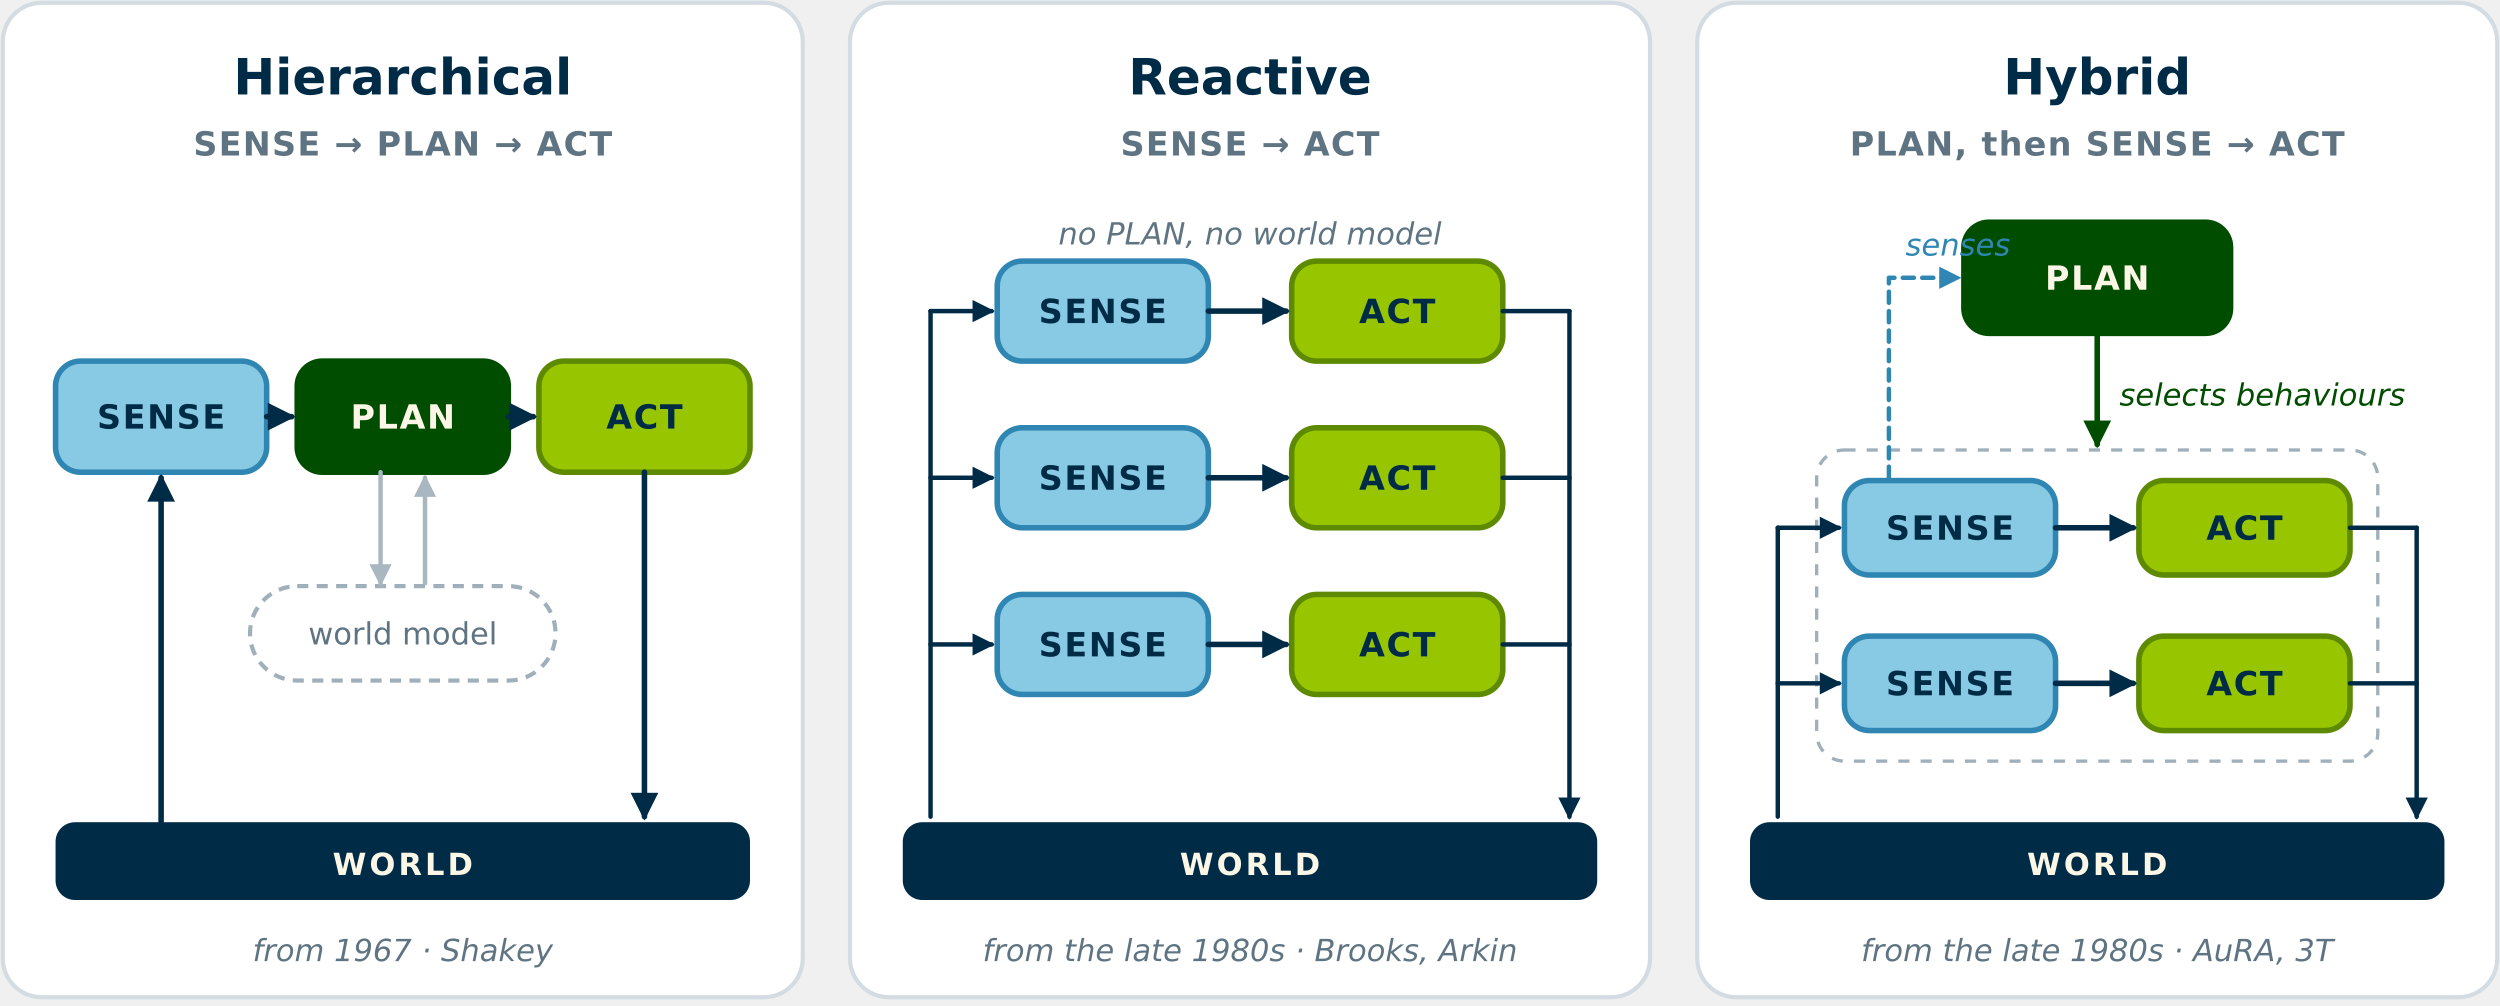
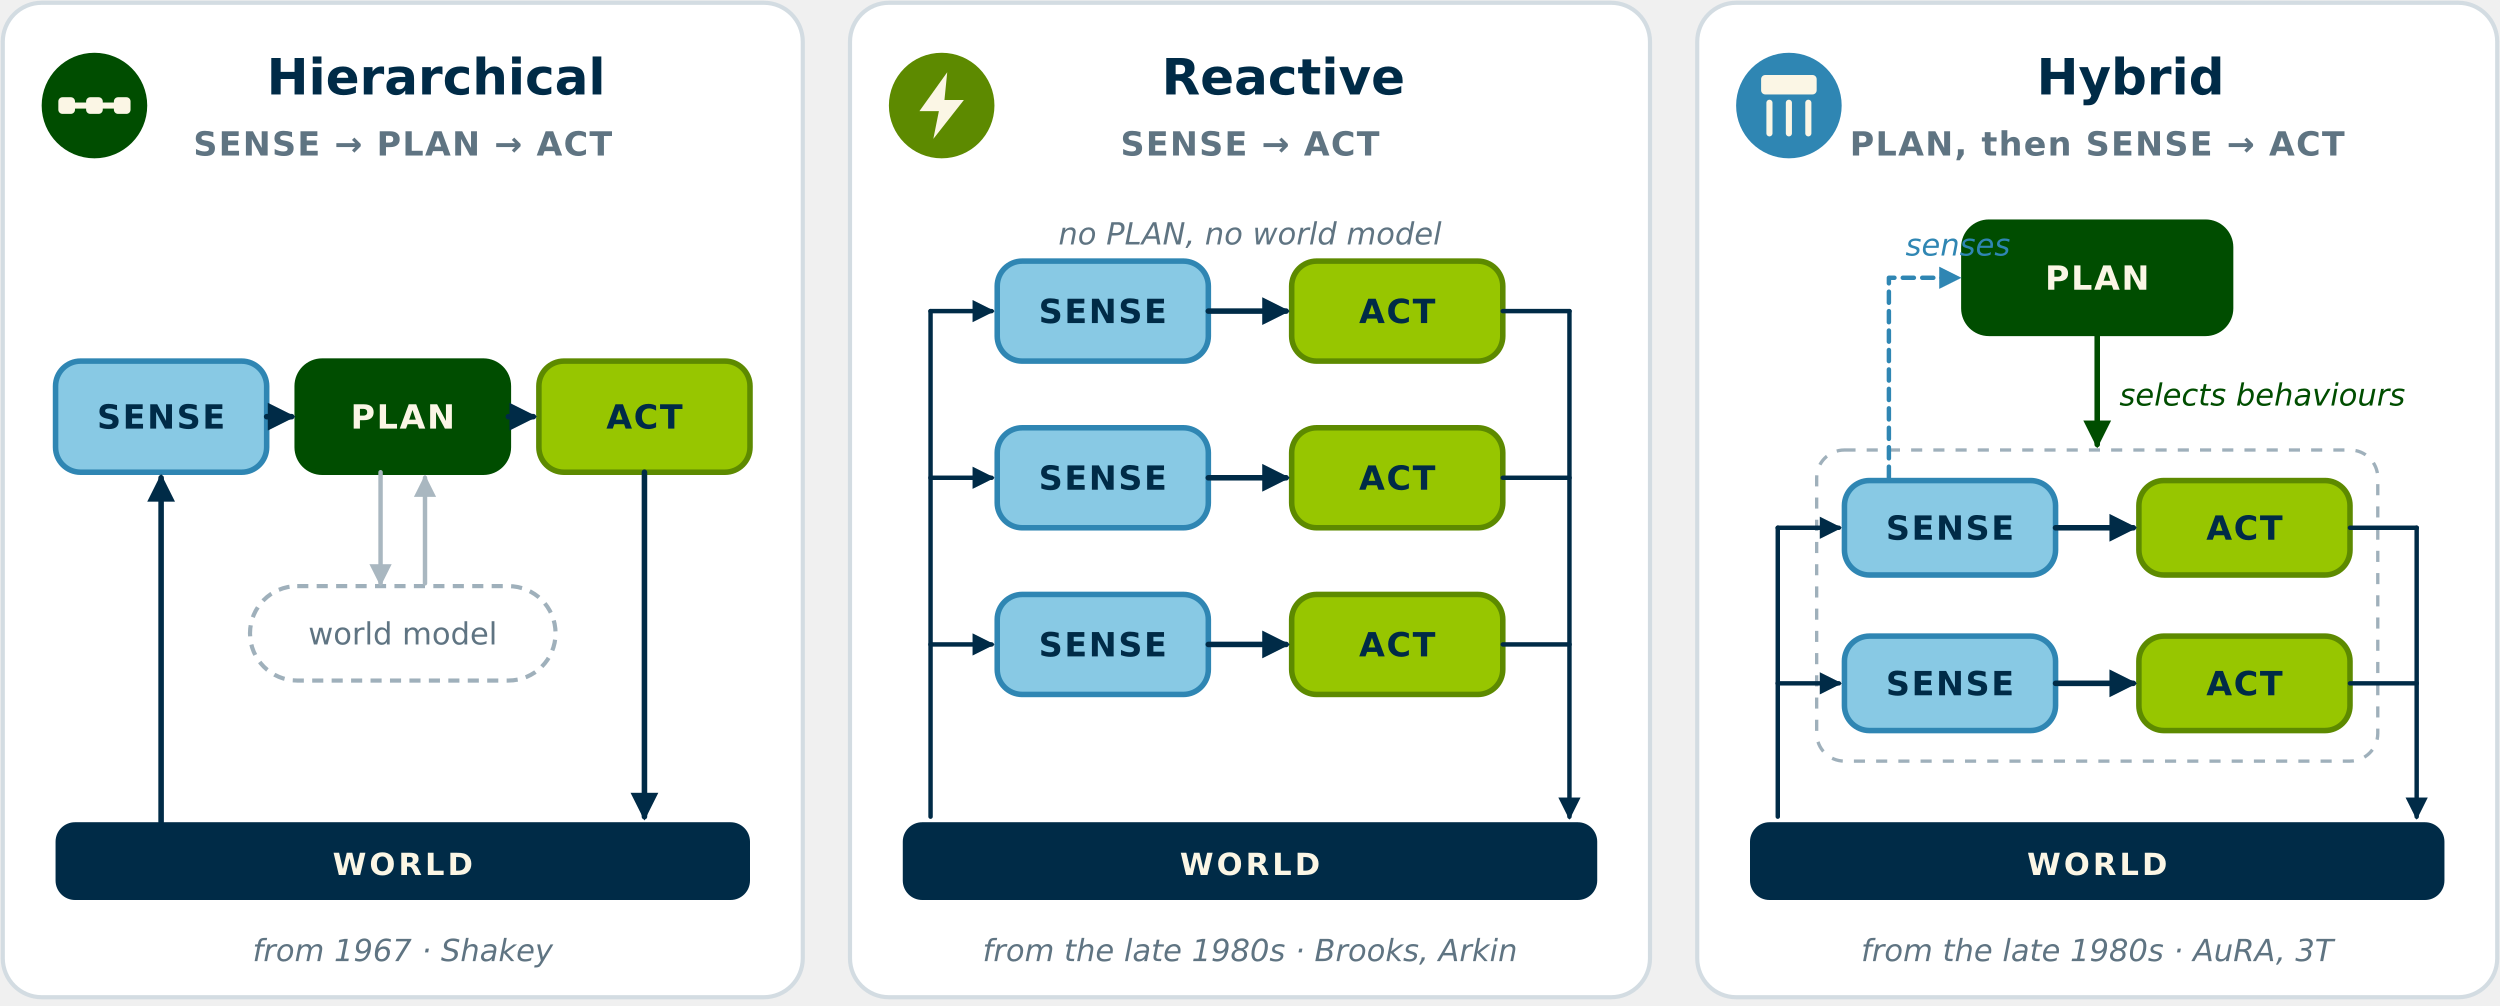
<svg xmlns="http://www.w3.org/2000/svg" width="900" height="362" viewBox="0 0 900 362">
  <defs>
    <marker id="m-navy" viewBox="0 0 10 10" refX="8.6" refY="5" markerWidth="5" markerHeight="5" orient="auto-start-reverse">
      <path d="M0,0L10,5L0,10z" fill="#002b47" />
    </marker>
    <marker id="m-green" viewBox="0 0 10 10" refX="8.6" refY="5" markerWidth="5" markerHeight="5" orient="auto-start-reverse">
      <path d="M0,0L10,5L0,10z" fill="#004d00" />
    </marker>
    <marker id="m-lime" viewBox="0 0 10 10" refX="8.6" refY="5" markerWidth="5" markerHeight="5" orient="auto-start-reverse">
      <path d="M0,0L10,5L0,10z" fill="#5d8a00" />
    </marker>
    <marker id="m-red" viewBox="0 0 10 10" refX="8.6" refY="5" markerWidth="5" markerHeight="5" orient="auto-start-reverse">
      <path d="M0,0L10,5L0,10z" fill="#b3261e" />
    </marker>
    <marker id="m-amber" viewBox="0 0 10 10" refX="8.6" refY="5" markerWidth="5" markerHeight="5" orient="auto-start-reverse">
      <path d="M0,0L10,5L0,10z" fill="#d98e04" />
    </marker>
    <marker id="m-muted" viewBox="0 0 10 10" refX="8.6" refY="5" markerWidth="5" markerHeight="5" orient="auto-start-reverse">
      <path d="M0,0L10,5L0,10z" fill="#5f7482" />
    </marker>
    <marker id="m-sky" viewBox="0 0 10 10" refX="8.6" refY="5" markerWidth="5" markerHeight="5" orient="auto-start-reverse">
      <path d="M0,0L10,5L0,10z" fill="#2f86b3" />
    </marker>
    <marker id="m-cream" viewBox="0 0 10 10" refX="8.6" refY="5" markerWidth="5" markerHeight="5" orient="auto-start-reverse">
      <path d="M0,0L10,5L0,10z" fill="#fbf6e5" />
    </marker>
    <marker id="m-limeb" viewBox="0 0 10 10" refX="8.6" refY="5" markerWidth="5" markerHeight="5" orient="auto-start-reverse">
      <path d="M0,0L10,5L0,10z" fill="#97c600" />
    </marker>
    <marker id="m-faint" viewBox="0 0 10 10" refX="8.6" refY="5" markerWidth="5" markerHeight="5" orient="auto-start-reverse">
      <path d="M0,0L10,5L0,10z" fill="#a9b7c0" />
    </marker>
  </defs>
  <g font-family="Verdana, 'DejaVu Sans', Arial, sans-serif" fill="#002b47">
    <rect x="1.0" y="1.0" width="288.0" height="358.0" rx="14" fill="#ffffff" stroke="#d3dce2" stroke-width="1.5" />
-     <text x="145.0" y="34.0" font-size="18" text-anchor="middle" fill="#002b47" font-weight="bold">Hierarchical</text>
+     <circle cx="34.0" cy="38.0" r="19.0" fill="#004d00" />
+     <rect x="21.0" y="35.0" width="6.0" height="6.0" rx="1.5" fill="#fbf6e5" />
+     <rect x="31.0" y="35.0" width="6.0" height="6.0" rx="1.5" fill="#fbf6e5" />
+     <rect x="41.0" y="35.0" width="6.0" height="6.0" rx="1.5" fill="#fbf6e5" />
+     <path d="M27.0,38.0 L31.0,38.0 M37.0,38.0 L41.0,38.0" fill="none" stroke="#fbf6e5" stroke-width="2.20" stroke-linecap="round" stroke-linejoin="round" />
+     <text x="157.0" y="34.0" font-size="18" text-anchor="middle" fill="#002b47" font-weight="bold">Hierarchical</text>
    <text x="145.0" y="56.0" font-size="12" text-anchor="middle" fill="#5f7482" font-weight="bold" letter-spacing="0.04em">SENSE → PLAN → ACT</text>
    <rect x="20.0" y="296.0" width="250.0" height="28.0" rx="7" fill="#002b47" />
    <text x="145.0" y="315.0" font-size="11" text-anchor="middle" fill="#fbf6e5" font-weight="bold" letter-spacing="0.1em">WORLD</text>
    <text x="145.0" y="346.0" font-size="11" text-anchor="middle" fill="#5f7482" font-style="italic">from 1967 · Shakey</text>
    <rect x="20.0" y="130.0" width="76.0" height="40.0" rx="9" fill="#88c9e4" stroke="#2f86b3" stroke-width="2" />
    <text x="58.0" y="154.3" font-size="12" text-anchor="middle" fill="#002b47" font-weight="bold" letter-spacing="0.05em">SENSE</text>
    <rect x="107.0" y="130.0" width="76.0" height="40.0" rx="9" fill="#004d00" stroke="#004d00" stroke-width="2" />
    <text x="145.0" y="154.3" font-size="12" text-anchor="middle" fill="#fbf6e5" font-weight="bold" letter-spacing="0.05em">PLAN</text>
    <rect x="194.0" y="130.0" width="76.0" height="40.0" rx="9" fill="#97c600" stroke="#5d8a00" stroke-width="2" />
    <text x="232.0" y="154.3" font-size="12" text-anchor="middle" fill="#002b47" font-weight="bold" letter-spacing="0.05em">ACT</text>
    <path d="M96,150 L105.0,150" fill="none" stroke="#002b47" stroke-width="2" stroke-linecap="round" stroke-linejoin="round" marker-end="url(#m-navy)" />
    <path d="M183.0,150 L192,150" fill="none" stroke="#002b47" stroke-width="2" stroke-linecap="round" stroke-linejoin="round" marker-end="url(#m-navy)" />
    <rect x="90.0" y="211.0" width="110.0" height="34.0" rx="17" fill="#ffffff" stroke="#9fb0bb" stroke-width="1.5" stroke-dasharray="4 3" />
    <text x="145.0" y="232.0" font-size="11" text-anchor="middle" fill="#5f7482">world model</text>
    <path d="M137.0,170 L137.0,210" fill="none" stroke="#a9b7c0" stroke-width="1.6" stroke-linecap="round" stroke-linejoin="round" marker-end="url(#m-faint)" />
    <path d="M153.0,210 L153.0,172" fill="none" stroke="#a9b7c0" stroke-width="1.6" stroke-linecap="round" stroke-linejoin="round" marker-end="url(#m-faint)" />
    <path d="M232,170 L232,294" fill="none" stroke="#002b47" stroke-width="2" stroke-linecap="round" stroke-linejoin="round" marker-end="url(#m-navy)" />
    <path d="M58,296 L58,172" fill="none" stroke="#002b47" stroke-width="2" stroke-linecap="round" stroke-linejoin="round" marker-end="url(#m-navy)" />
    <rect x="306.0" y="1.0" width="288.0" height="358.0" rx="14" fill="#ffffff" stroke="#d3dce2" stroke-width="1.5" />
-     <text x="450.0" y="34.0" font-size="18" text-anchor="middle" fill="#002b47" font-weight="bold">Reactive</text>
+     <circle cx="339.0" cy="38.0" r="19.0" fill="#5d8a00" />
+     <polygon points="341.0,26.0 331.0,40.0 338.0,40.0 336.0,50.0 347.0,36.0 340.0,36.0" fill="#fbf6e5" />
+     <text x="462.0" y="34.0" font-size="18" text-anchor="middle" fill="#002b47" font-weight="bold">Reactive</text>
    <text x="450.0" y="56.0" font-size="12" text-anchor="middle" fill="#5f7482" font-weight="bold" letter-spacing="0.04em">SENSE → ACT</text>
    <rect x="325.0" y="296.0" width="250.0" height="28.0" rx="7" fill="#002b47" />
    <text x="450.0" y="315.0" font-size="11" text-anchor="middle" fill="#fbf6e5" font-weight="bold" letter-spacing="0.1em">WORLD</text>
    <text x="450.0" y="346.0" font-size="11" text-anchor="middle" fill="#5f7482" font-style="italic">from the late 1980s · Brooks, Arkin</text>
    <rect x="359.0" y="94.0" width="76.0" height="36.0" rx="9" fill="#88c9e4" stroke="#2f86b3" stroke-width="2" />
    <text x="397.0" y="116.3" font-size="12" text-anchor="middle" fill="#002b47" font-weight="bold" letter-spacing="0.05em">SENSE</text>
    <rect x="465.0" y="94.0" width="76.0" height="36.0" rx="9" fill="#97c600" stroke="#5d8a00" stroke-width="2" />
    <text x="503.0" y="116.3" font-size="12" text-anchor="middle" fill="#002b47" font-weight="bold" letter-spacing="0.05em">ACT</text>
    <path d="M435,112 L463,112" fill="none" stroke="#002b47" stroke-width="2" stroke-linecap="round" stroke-linejoin="round" marker-end="url(#m-navy)" />
    <path d="M335,112 L357,112" fill="none" stroke="#002b47" stroke-width="1.6" stroke-linecap="round" stroke-linejoin="round" marker-end="url(#m-navy)" />
    <path d="M541,112 L565,112" fill="none" stroke="#002b47" stroke-width="1.6" stroke-linecap="round" stroke-linejoin="round" />
    <rect x="359.0" y="154.0" width="76.0" height="36.0" rx="9" fill="#88c9e4" stroke="#2f86b3" stroke-width="2" />
    <text x="397.0" y="176.3" font-size="12" text-anchor="middle" fill="#002b47" font-weight="bold" letter-spacing="0.05em">SENSE</text>
    <rect x="465.0" y="154.0" width="76.0" height="36.0" rx="9" fill="#97c600" stroke="#5d8a00" stroke-width="2" />
    <text x="503.0" y="176.3" font-size="12" text-anchor="middle" fill="#002b47" font-weight="bold" letter-spacing="0.05em">ACT</text>
    <path d="M435,172 L463,172" fill="none" stroke="#002b47" stroke-width="2" stroke-linecap="round" stroke-linejoin="round" marker-end="url(#m-navy)" />
    <path d="M335,172 L357,172" fill="none" stroke="#002b47" stroke-width="1.6" stroke-linecap="round" stroke-linejoin="round" marker-end="url(#m-navy)" />
    <path d="M541,172 L565,172" fill="none" stroke="#002b47" stroke-width="1.6" stroke-linecap="round" stroke-linejoin="round" />
    <rect x="359.0" y="214.0" width="76.0" height="36.0" rx="9" fill="#88c9e4" stroke="#2f86b3" stroke-width="2" />
    <text x="397.0" y="236.3" font-size="12" text-anchor="middle" fill="#002b47" font-weight="bold" letter-spacing="0.05em">SENSE</text>
    <rect x="465.0" y="214.0" width="76.0" height="36.0" rx="9" fill="#97c600" stroke="#5d8a00" stroke-width="2" />
    <text x="503.0" y="236.3" font-size="12" text-anchor="middle" fill="#002b47" font-weight="bold" letter-spacing="0.05em">ACT</text>
    <path d="M435,232 L463,232" fill="none" stroke="#002b47" stroke-width="2" stroke-linecap="round" stroke-linejoin="round" marker-end="url(#m-navy)" />
    <path d="M335,232 L357,232" fill="none" stroke="#002b47" stroke-width="1.6" stroke-linecap="round" stroke-linejoin="round" marker-end="url(#m-navy)" />
    <path d="M541,232 L565,232" fill="none" stroke="#002b47" stroke-width="1.6" stroke-linecap="round" stroke-linejoin="round" />
    <path d="M335,294 L335,112" fill="none" stroke="#002b47" stroke-width="1.6" stroke-linecap="round" stroke-linejoin="round" />
    <path d="M565,112 L565,294" fill="none" stroke="#002b47" stroke-width="1.6" stroke-linecap="round" stroke-linejoin="round" marker-end="url(#m-navy)" />
    <text x="450.0" y="88.0" font-size="11" text-anchor="middle" fill="#5f7482" font-style="italic">no PLAN, no world model</text>
    <rect x="611.0" y="1.0" width="288.0" height="358.0" rx="14" fill="#ffffff" stroke="#d3dce2" stroke-width="1.5" />
-     <text x="755.0" y="34.0" font-size="18" text-anchor="middle" fill="#002b47" font-weight="bold">Hybrid</text>
+     <circle cx="644.0" cy="38.0" r="19.0" fill="#2f86b3" />
+     <rect x="634.0" y="27.0" width="20.0" height="7.0" rx="1.5" fill="#fbf6e5" />
+     <path d="M637.0,37.0 L637.0,48.0 M644.0,37.0 L644.0,48.0 M651.0,37.0 L651.0,48.0" fill="none" stroke="#fbf6e5" stroke-width="2.20" stroke-linecap="round" stroke-linejoin="round" />
+     <text x="767.0" y="34.0" font-size="18" text-anchor="middle" fill="#002b47" font-weight="bold">Hybrid</text>
    <text x="755.0" y="56.0" font-size="12" text-anchor="middle" fill="#5f7482" font-weight="bold" letter-spacing="0.04em">PLAN, then SENSE → ACT</text>
    <rect x="630.0" y="296.0" width="250.0" height="28.0" rx="7" fill="#002b47" />
    <text x="755.0" y="315.0" font-size="11" text-anchor="middle" fill="#fbf6e5" font-weight="bold" letter-spacing="0.1em">WORLD</text>
    <text x="755.0" y="346.0" font-size="11" text-anchor="middle" fill="#5f7482" font-style="italic">from the late 1980s · AuRA, 3T</text>
    <rect x="707.0" y="80.0" width="96.0" height="40.0" rx="9" fill="#004d00" stroke="#004d00" stroke-width="2" />
    <text x="755.0" y="104.3" font-size="12" text-anchor="middle" fill="#fbf6e5" font-weight="bold" letter-spacing="0.05em">PLAN</text>
    <rect x="654.0" y="162.0" width="202.0" height="112.0" rx="10" fill="none" stroke="#9fb0bb" stroke-width="1.2" stroke-dasharray="4 4" />
    <rect x="664.0" y="173.0" width="76.0" height="34.0" rx="9" fill="#88c9e4" stroke="#2f86b3" stroke-width="2" />
    <text x="702.0" y="194.3" font-size="12" text-anchor="middle" fill="#002b47" font-weight="bold" letter-spacing="0.05em">SENSE</text>
    <rect x="770.0" y="173.0" width="76.0" height="34.0" rx="9" fill="#97c600" stroke="#5d8a00" stroke-width="2" />
    <text x="808.0" y="194.3" font-size="12" text-anchor="middle" fill="#002b47" font-weight="bold" letter-spacing="0.05em">ACT</text>
    <path d="M740,190 L768,190" fill="none" stroke="#002b47" stroke-width="2" stroke-linecap="round" stroke-linejoin="round" marker-end="url(#m-navy)" />
    <path d="M640,190 L662,190" fill="none" stroke="#002b47" stroke-width="1.6" stroke-linecap="round" stroke-linejoin="round" marker-end="url(#m-navy)" />
    <path d="M846,190 L870,190" fill="none" stroke="#002b47" stroke-width="1.6" stroke-linecap="round" stroke-linejoin="round" />
    <rect x="664.0" y="229.0" width="76.0" height="34.0" rx="9" fill="#88c9e4" stroke="#2f86b3" stroke-width="2" />
    <text x="702.0" y="250.3" font-size="12" text-anchor="middle" fill="#002b47" font-weight="bold" letter-spacing="0.05em">SENSE</text>
    <rect x="770.0" y="229.0" width="76.0" height="34.0" rx="9" fill="#97c600" stroke="#5d8a00" stroke-width="2" />
    <text x="808.0" y="250.3" font-size="12" text-anchor="middle" fill="#002b47" font-weight="bold" letter-spacing="0.05em">ACT</text>
    <path d="M740,246 L768,246" fill="none" stroke="#002b47" stroke-width="2" stroke-linecap="round" stroke-linejoin="round" marker-end="url(#m-navy)" />
    <path d="M640,246 L662,246" fill="none" stroke="#002b47" stroke-width="1.6" stroke-linecap="round" stroke-linejoin="round" marker-end="url(#m-navy)" />
    <path d="M846,246 L870,246" fill="none" stroke="#002b47" stroke-width="1.6" stroke-linecap="round" stroke-linejoin="round" />
    <path d="M640,294 L640,190" fill="none" stroke="#002b47" stroke-width="1.6" stroke-linecap="round" stroke-linejoin="round" />
    <path d="M870,190 L870,294" fill="none" stroke="#002b47" stroke-width="1.6" stroke-linecap="round" stroke-linejoin="round" marker-end="url(#m-navy)" />
    <path d="M755.0,121 L755.0,160" fill="none" stroke="#004d00" stroke-width="2" stroke-linecap="round" stroke-linejoin="round" marker-end="url(#m-green)" />
    <text x="763.0" y="146.0" font-size="11" text-anchor="start" fill="#004d00" font-style="italic">selects behaviours</text>
    <path d="M680,172 L680,100 L705.0,100" fill="none" stroke="#2f86b3" stroke-width="1.6" stroke-linecap="round" stroke-linejoin="round" marker-end="url(#m-sky)" stroke-dasharray="4 3" />
    <text x="686.0" y="92.0" font-size="11" text-anchor="start" fill="#2f86b3" font-style="italic">senses</text>
  </g>
</svg>
